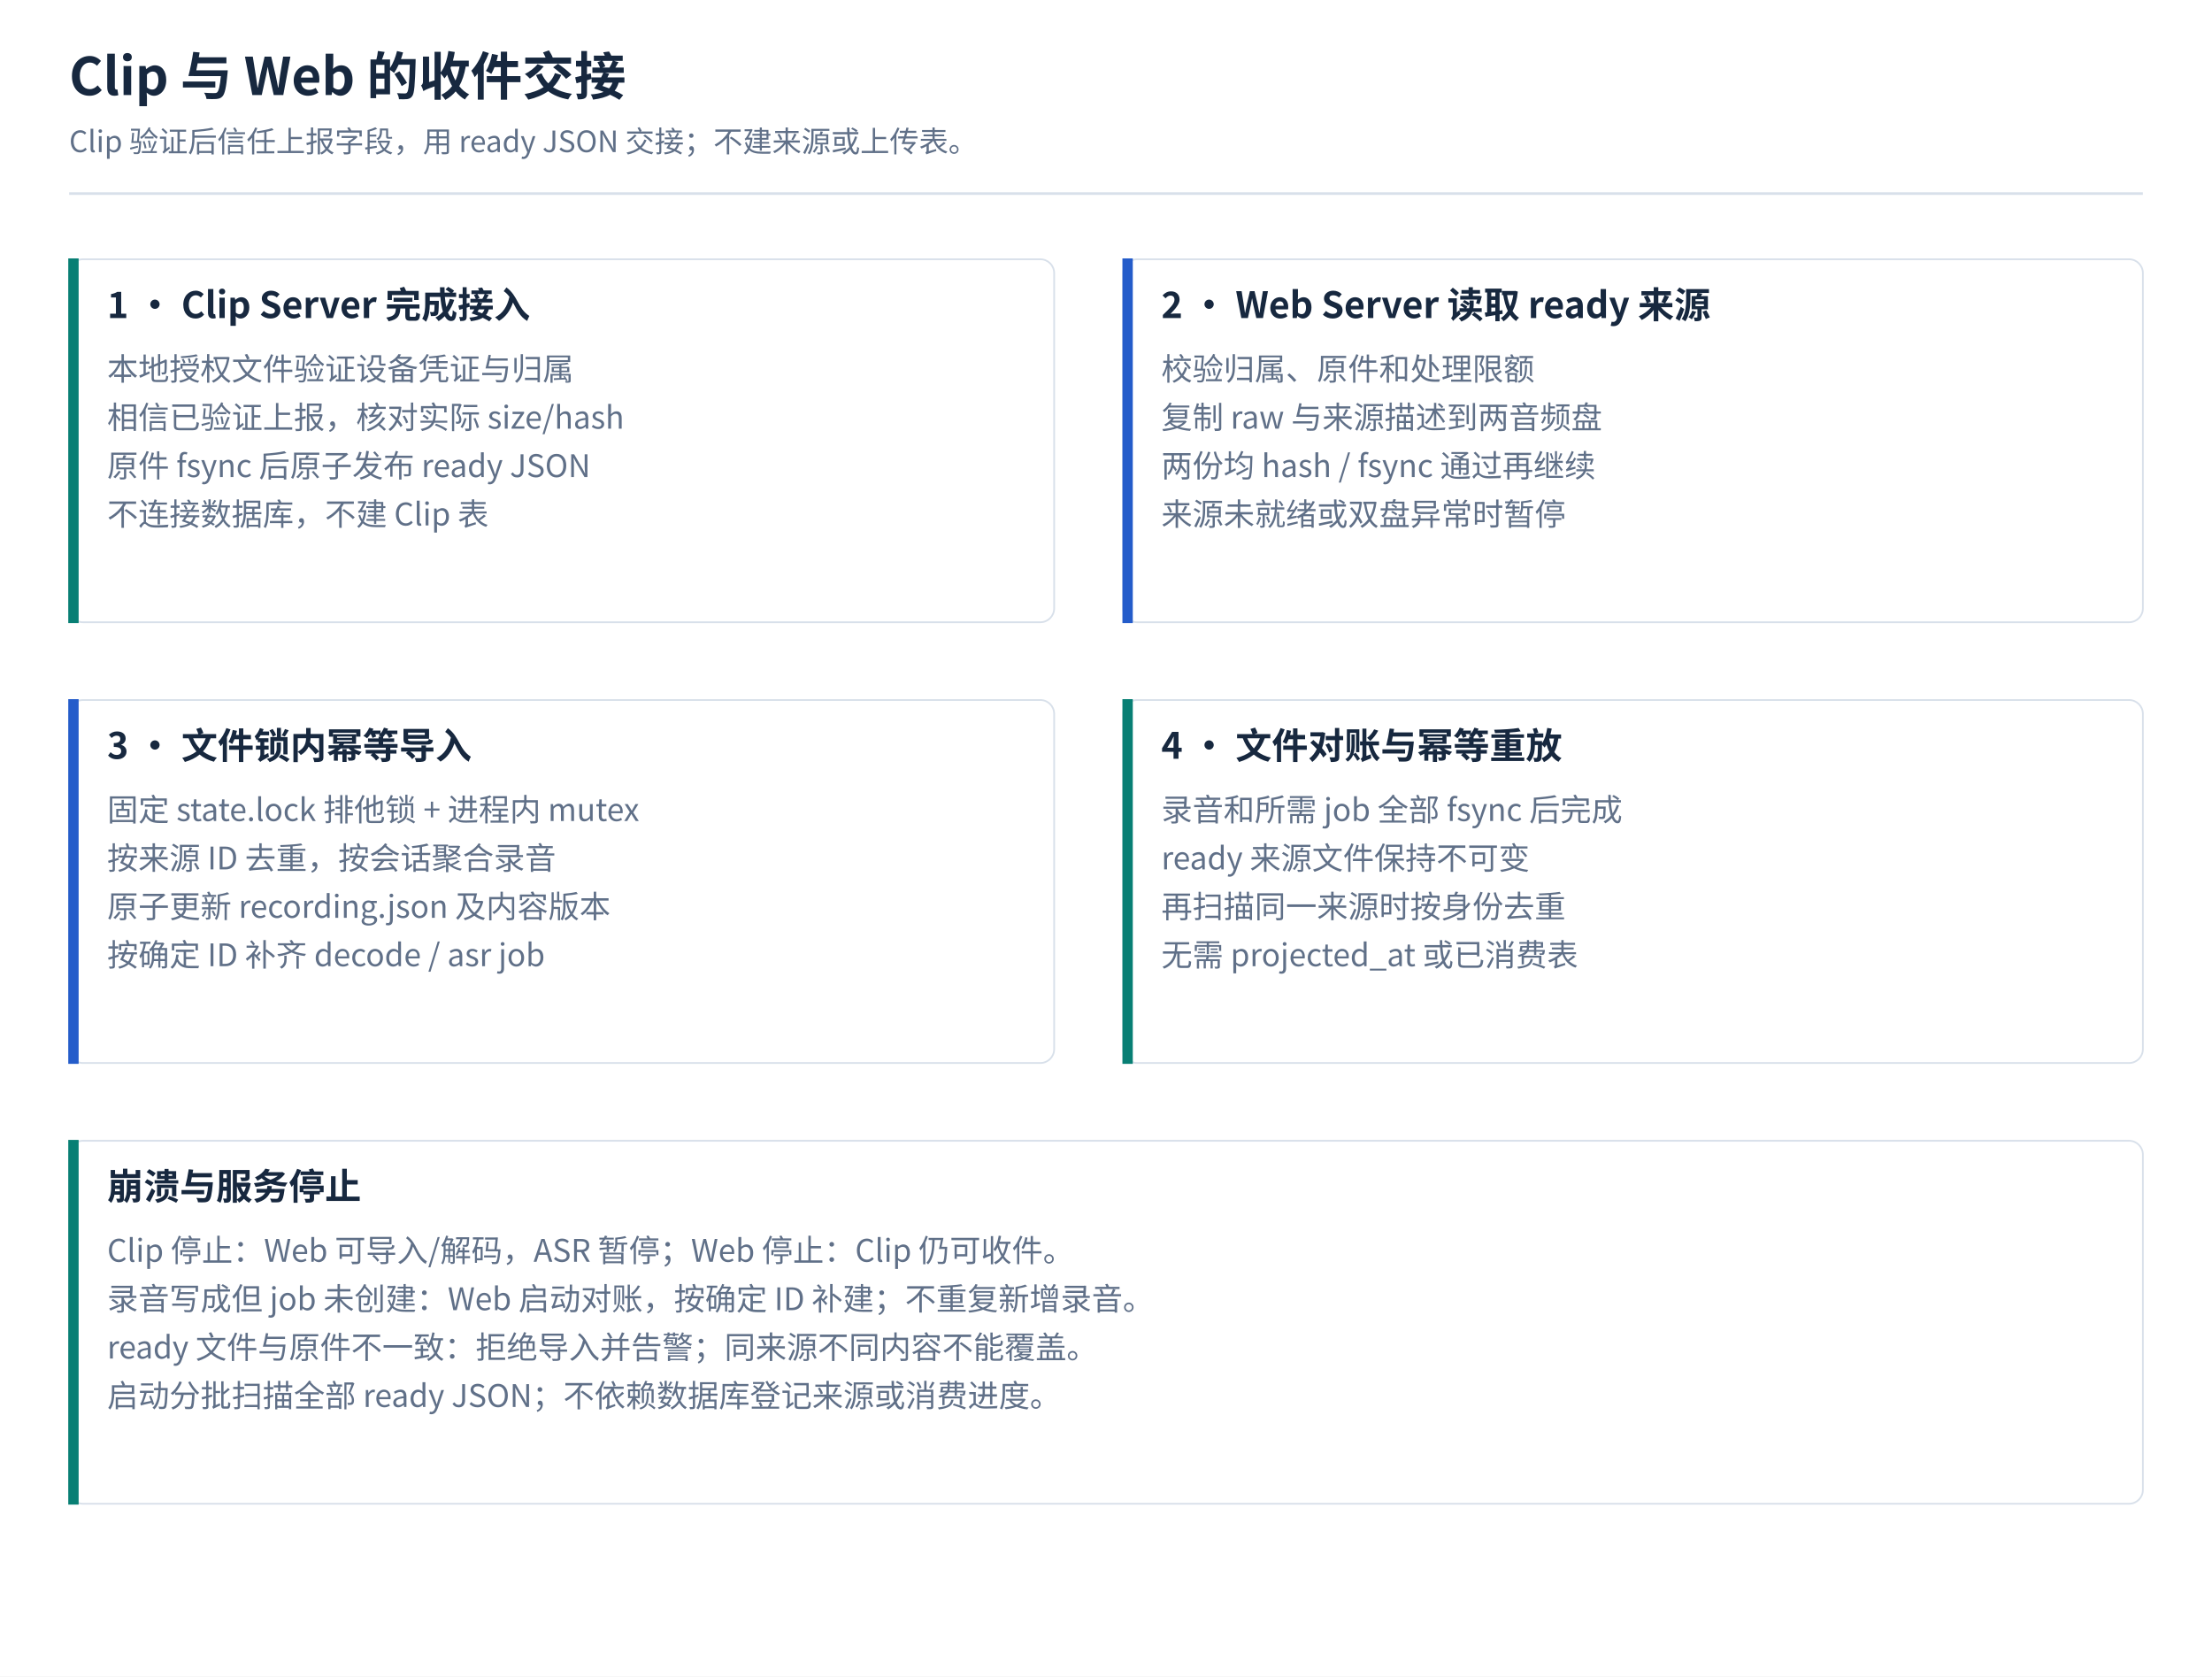
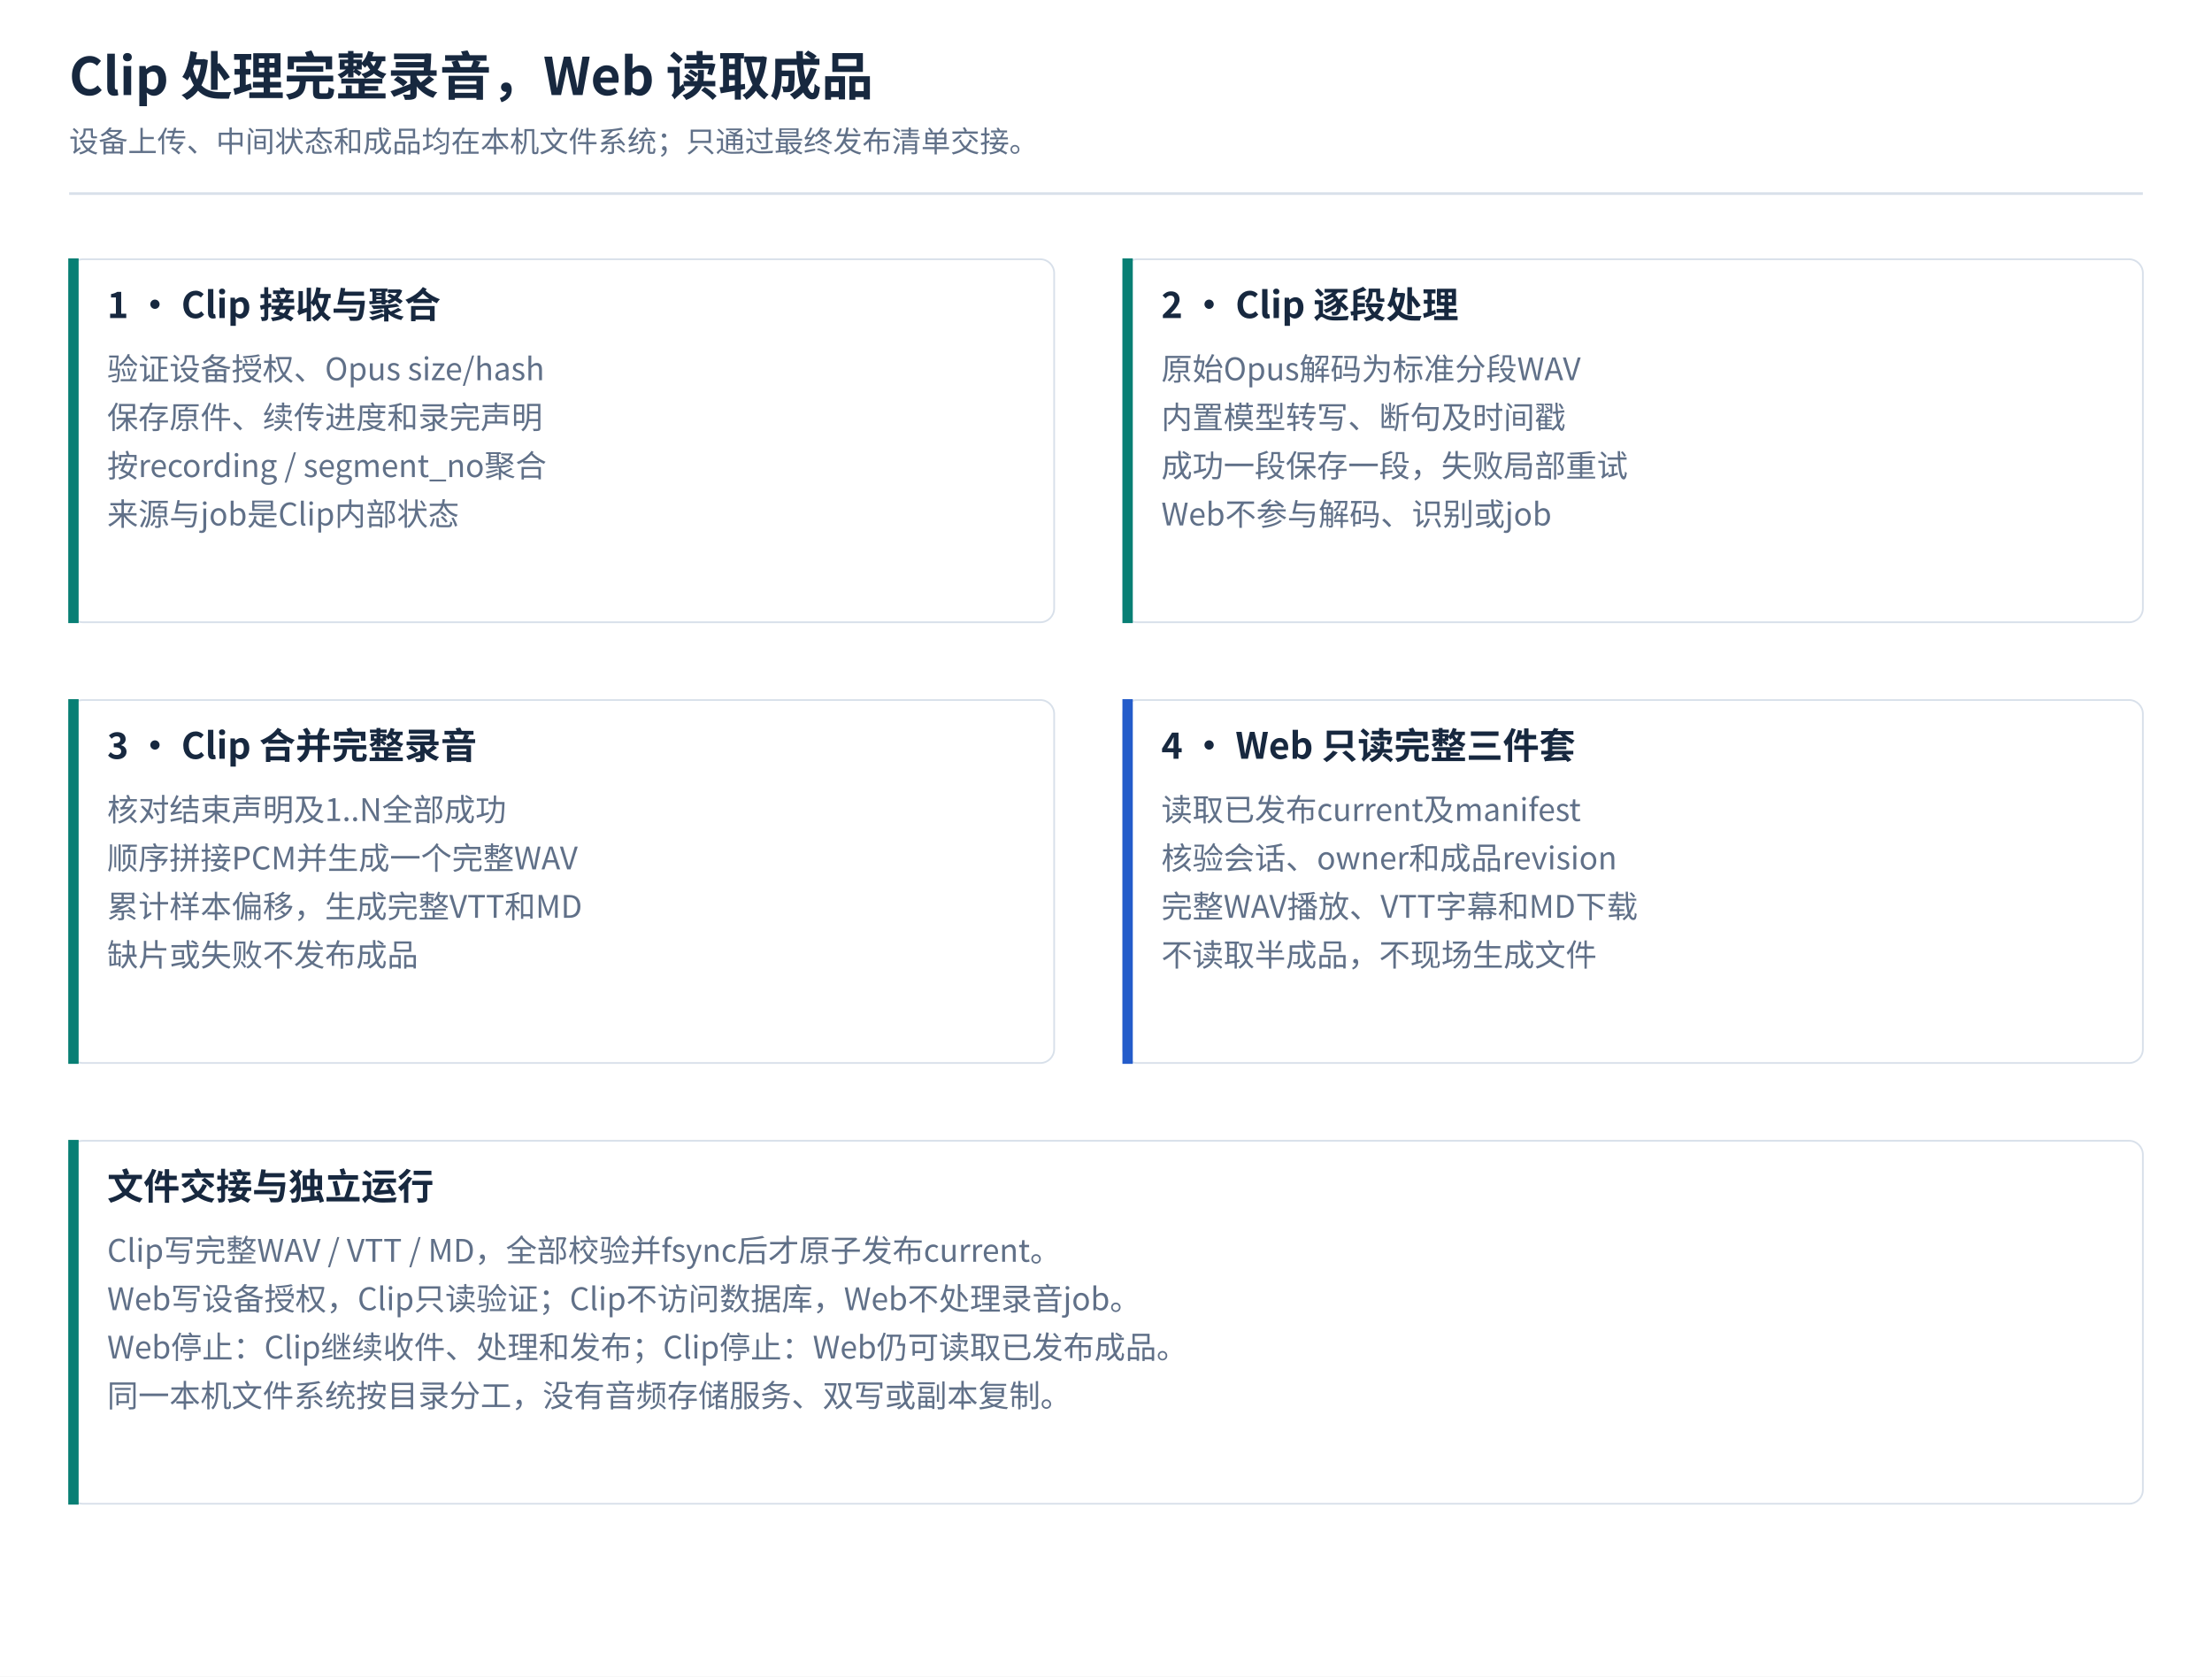
<svg xmlns="http://www.w3.org/2000/svg" width="1280" height="970" viewBox="0 0 1280 970">
  <rect width="1280" height="970" fill="white" />
  <g font-family="PingFang SC,Microsoft YaHei,Noto Sans CJK SC,Arial,sans-serif">
-     <text x="40" y="55" font-size="30" font-weight="600" fill="#17283f">Clip 与 Web 的收件交接</text>
-     <text x="40" y="88" font-size="17" font-weight="400" fill="#607088">Clip 验证后信任上报字段，用 ready JSON 交接；不建来源或上传表。</text>
+     <text x="40" y="55" font-size="30" font-weight="600" fill="#17283f">Clip 处理完整录音，Web 读取成品</text>
+     <text x="40" y="88" font-size="17" font-weight="400" fill="#607088">设备上传、中间状态和成品均在本机文件系统；只通过最终发布清单交接。</text>
    <line x1="40" y1="112" x2="1240" y2="112" stroke="#d8e0ea" stroke-width="1.5" />
    <rect x="40" y="150" width="570" height="210" rx="8" fill="white" stroke="#d8e0ea" />
    <rect x="40" y="150" width="5" height="210" rx="0" fill="#087f74" stroke="#087f74" />
-     <text x="62" y="184" font-size="21" font-weight="600" fill="#17283f">1 · Clip Server 完成接入</text>
-     <text x="62" y="220" font-size="18" font-weight="400" fill="#607088">本地授权文件验证设备凭证与归属</text>
-     <text x="62" y="248" font-size="18" font-weight="400" fill="#607088">相信已验证上报，核对实际 size/hash</text>
-     <text x="62" y="276" font-size="18" font-weight="400" fill="#607088">原件 fsync 后原子发布 ready JSON</text>
-     <text x="62" y="304" font-size="18" font-weight="400" fill="#607088">不连接数据库，不建 Clip 表</text>
+     <text x="62" y="184" font-size="21" font-weight="600" fill="#17283f">1 · Clip 接收与聚合</text>
+     <text x="62" y="220" font-size="18" font-weight="400" fill="#607088">验证设备授权、Opus size/hash</text>
+     <text x="62" y="248" font-size="18" font-weight="400" fill="#607088">保存原件、续传进度和录完声明</text>
+     <text x="62" y="276" font-size="18" font-weight="400" fill="#607088">按recording / segment_no聚合</text>
+     <text x="62" y="304" font-size="18" font-weight="400" fill="#607088">来源与job是Clip内部状态</text>
    <rect x="650" y="150" width="590" height="210" rx="8" fill="white" stroke="#d8e0ea" />
-     <rect x="650" y="150" width="5" height="210" rx="0" fill="#245cca" stroke="#245cca" />
-     <text x="672" y="184" font-size="21" font-weight="600" fill="#17283f">2 · Web Server 读取 ready 来源</text>
-     <text x="672" y="220" font-size="18" font-weight="400" fill="#607088">校验归属、原件和处理限额</text>
-     <text x="672" y="248" font-size="18" font-weight="400" fill="#607088">复制 raw 与来源描述到两音频盘</text>
-     <text x="672" y="276" font-size="18" font-weight="400" fill="#607088">两份均 hash / fsync 通过再继续</text>
-     <text x="672" y="304" font-size="18" font-weight="400" fill="#607088">来源未就绪或双盘异常时暂停</text>
+     <rect x="650" y="150" width="5" height="210" rx="0" fill="#087f74" stroke="#087f74" />
+     <text x="672" y="184" font-size="21" font-weight="600" fill="#17283f">2 · Clip 逐段处理</text>
+     <text x="672" y="220" font-size="18" font-weight="400" fill="#607088">原始Opus解码为标准分段WAV</text>
+     <text x="672" y="248" font-size="18" font-weight="400" fill="#607088">内置模型转写、断句及时间戳</text>
+     <text x="672" y="276" font-size="18" font-weight="400" fill="#607088">成功一段保存一段，失败局部重试</text>
+     <text x="672" y="304" font-size="18" font-weight="400" fill="#607088">Web不参与解码、识别或job</text>
    <rect x="40" y="405" width="570" height="210" rx="8" fill="white" stroke="#d8e0ea" />
-     <rect x="40" y="405" width="5" height="210" rx="0" fill="#245cca" stroke="#245cca" />
-     <text x="62" y="439" font-size="21" font-weight="600" fill="#17283f">3 · 文件锁内幂等导入</text>
-     <text x="62" y="475" font-size="18" font-weight="400" fill="#607088">固定 state.lock 排他锁 + 进程内 mutex</text>
-     <text x="62" y="503" font-size="18" font-weight="400" fill="#607088">按来源 ID 去重，按会话聚合录音</text>
-     <text x="62" y="531" font-size="18" font-weight="400" fill="#607088">原子更新 recording.json 及内容版本</text>
-     <text x="62" y="559" font-size="18" font-weight="400" fill="#607088">按确定 ID 补齐 decode / asr job</text>
+     <rect x="40" y="405" width="5" height="210" rx="0" fill="#087f74" stroke="#087f74" />
+     <text x="62" y="439" font-size="21" font-weight="600" fill="#17283f">3 · Clip 合并完整录音</text>
+     <text x="62" y="475" font-size="18" font-weight="400" fill="#607088">核对结束声明及1..N全部成功</text>
+     <text x="62" y="503" font-size="18" font-weight="400" fill="#607088">顺序拼接PCM并生成一个完整WAV</text>
+     <text x="62" y="531" font-size="18" font-weight="400" fill="#607088">累计样本偏移，生成完整VTT和MD</text>
+     <text x="62" y="559" font-size="18" font-weight="400" fill="#607088">缺片或失败不发布成品</text>
    <rect x="650" y="405" width="590" height="210" rx="8" fill="white" stroke="#d8e0ea" />
-     <rect x="650" y="405" width="5" height="210" rx="0" fill="#087f74" stroke="#087f74" />
-     <text x="672" y="439" font-size="21" font-weight="600" fill="#17283f">4 · 文件对账与幂等重放</text>
-     <text x="672" y="475" font-size="18" font-weight="400" fill="#607088">录音和所需 job 全部 fsync 后完成</text>
-     <text x="672" y="503" font-size="18" font-weight="400" fill="#607088">ready 来源文件保持不可变</text>
-     <text x="672" y="531" font-size="18" font-weight="400" fill="#607088">再扫描同一来源时按身份去重</text>
-     <text x="672" y="559" font-size="18" font-weight="400" fill="#607088">无需 projected_at 或已消费表</text>
+     <rect x="650" y="405" width="5" height="210" rx="0" fill="#245cca" stroke="#245cca" />
+     <text x="672" y="439" font-size="21" font-weight="600" fill="#17283f">4 · Web 只读完整三件套</text>
+     <text x="672" y="475" font-size="18" font-weight="400" fill="#607088">读取已发布current及manifest</text>
+     <text x="672" y="503" font-size="18" font-weight="400" fill="#607088">核验会话、owner和成品revision</text>
+     <text x="672" y="531" font-size="18" font-weight="400" fill="#607088">完整WAV播放、VTT字幕和MD下载</text>
+     <text x="672" y="559" font-size="18" font-weight="400" fill="#607088">不读取半成品，不现场生成文件</text>
    <rect x="40" y="660" width="1200" height="210" rx="8" fill="white" stroke="#d8e0ea" />
    <rect x="40" y="660" width="5" height="210" rx="0" fill="#087f74" stroke="#087f74" />
-     <text x="62" y="694" font-size="21" font-weight="600" fill="#17283f">崩溃与服务停止</text>
-     <text x="62" y="730" font-size="18" font-weight="400" fill="#607088">Clip 停止：Web 可导入/解码，ASR 暂停；Web 停止：Clip 仍可收件。</text>
-     <text x="62" y="758" font-size="18" font-weight="400" fill="#607088">录音写成但 job 未创建：Web 启动对账，按确定 ID 补建；不重复新增录音。</text>
-     <text x="62" y="786" font-size="18" font-weight="400" fill="#607088">ready 文件与原件不一致：拒绝导入并告警；同来源不同内容不能覆盖。</text>
-     <text x="62" y="814" font-size="18" font-weight="400" fill="#607088">启动分批扫描全部 ready JSON；不依赖数据库登记来源或消费进度。</text>
+     <text x="62" y="694" font-size="21" font-weight="600" fill="#17283f">文件交接与独立运行</text>
+     <text x="62" y="730" font-size="18" font-weight="400" fill="#607088">Clip写完整WAV / VTT / MD，全部校验并fsync后才原子发布current。</text>
+     <text x="62" y="758" font-size="18" font-weight="400" fill="#607088">Web写设备授权，Clip只读验证；Clip不访问数据库，Web不处理录音job。</text>
+     <text x="62" y="786" font-size="18" font-weight="400" fill="#607088">Web停止：Clip继续收件、处理和发布；Clip停止：Web仍可读取已发布成品。</text>
+     <text x="62" y="814" font-size="18" font-weight="400" fill="#607088">同一本机文件系统按目录分工，没有音频存储服务、双写或副本复制。</text>
  </g>
</svg>
